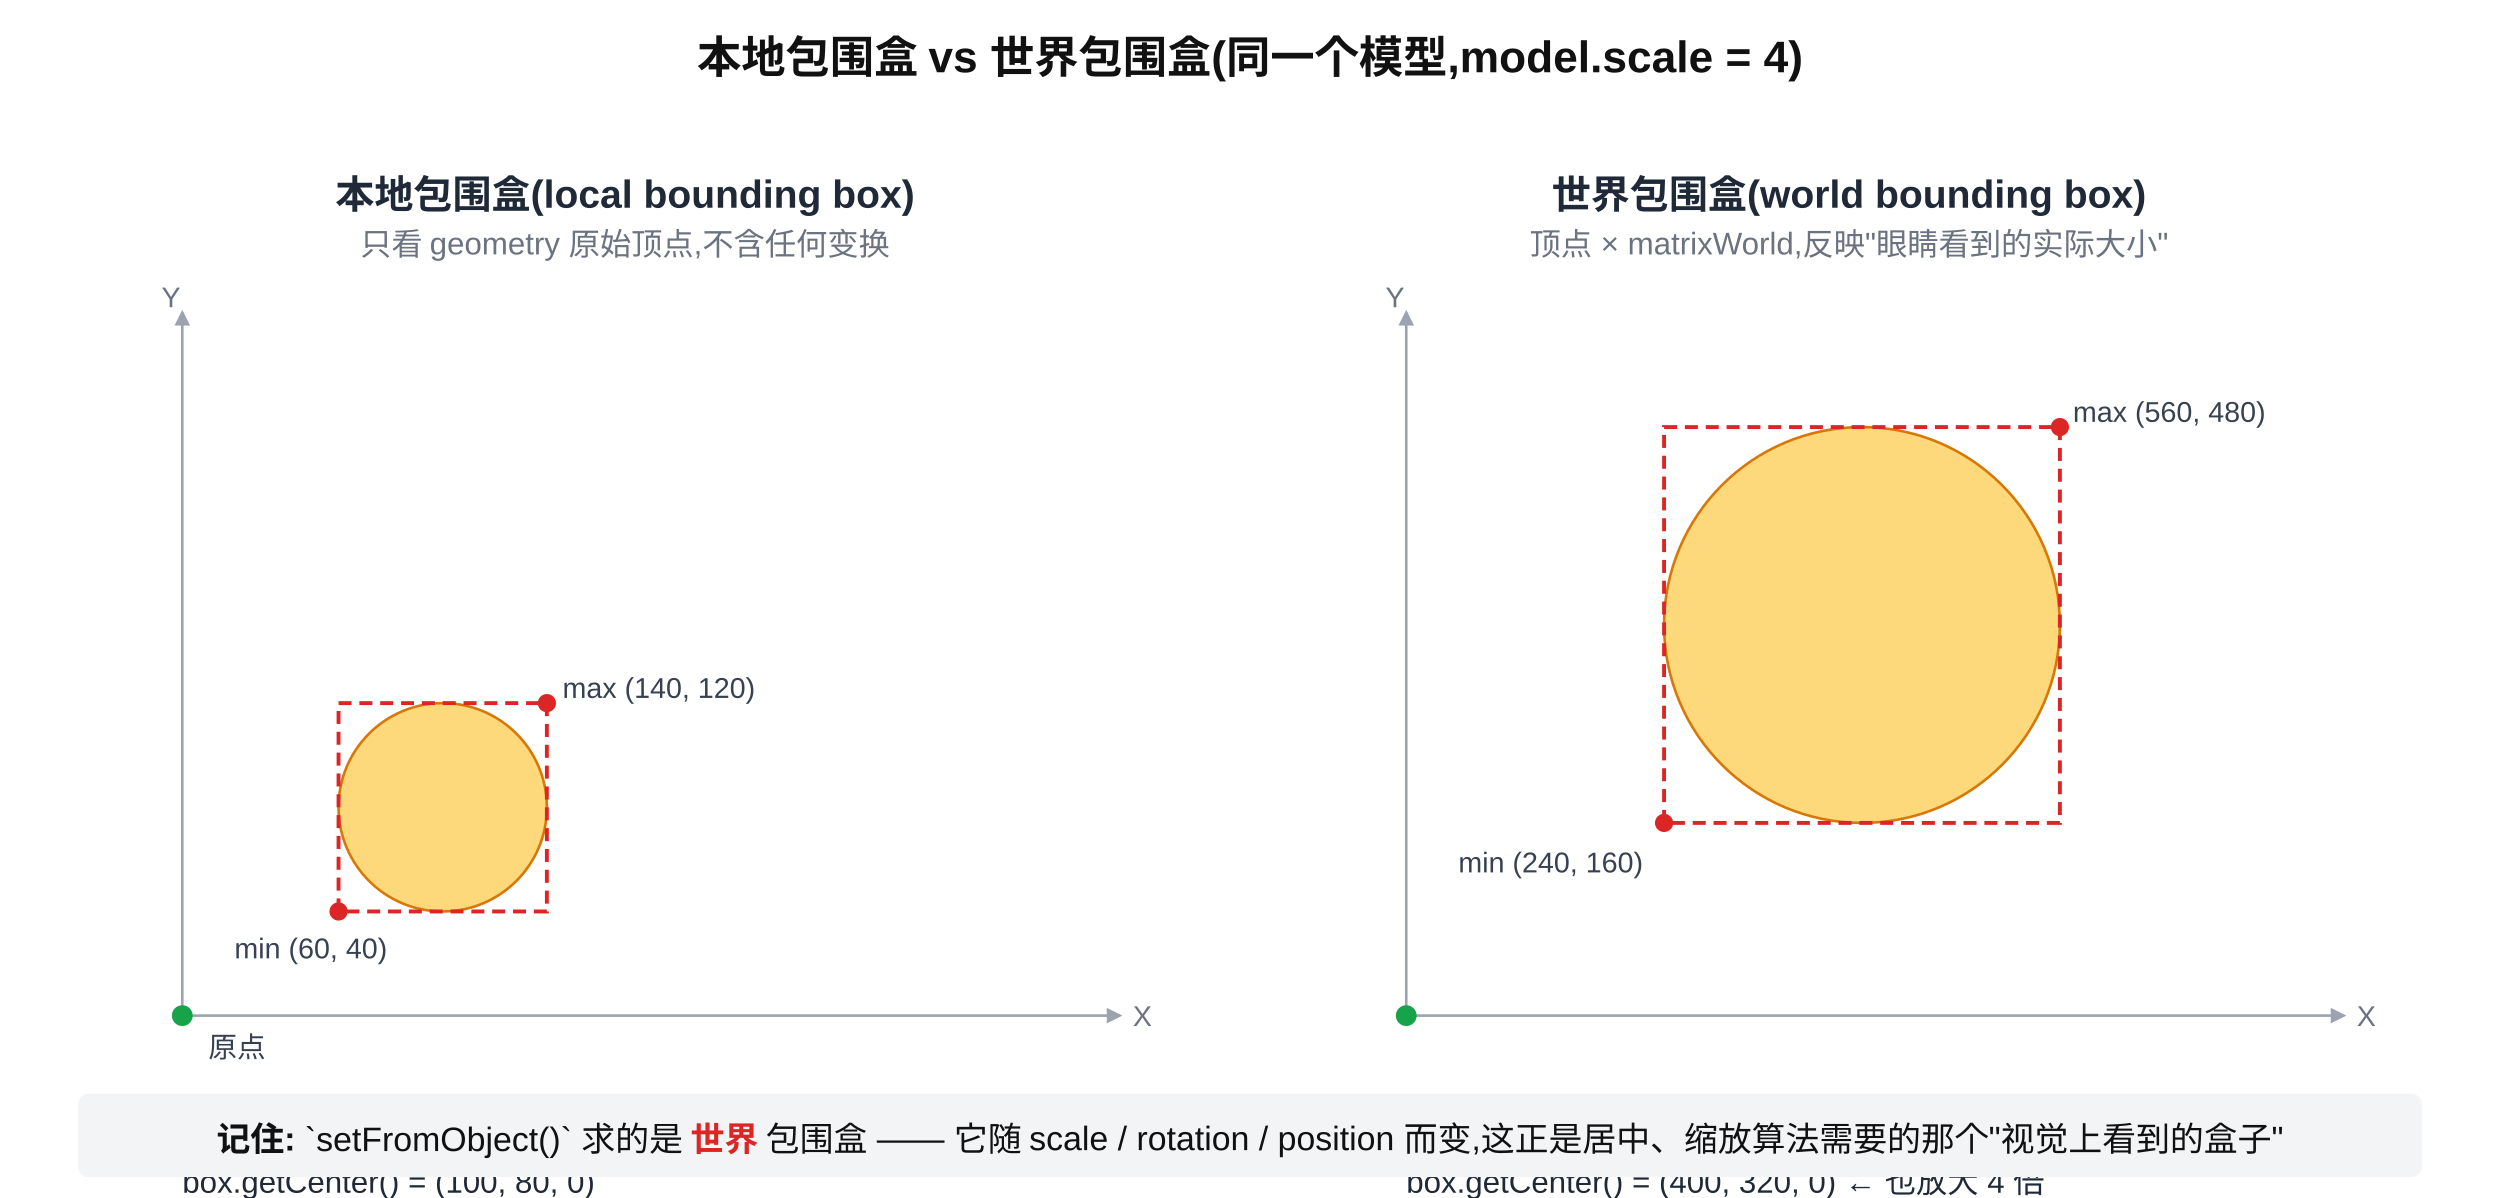
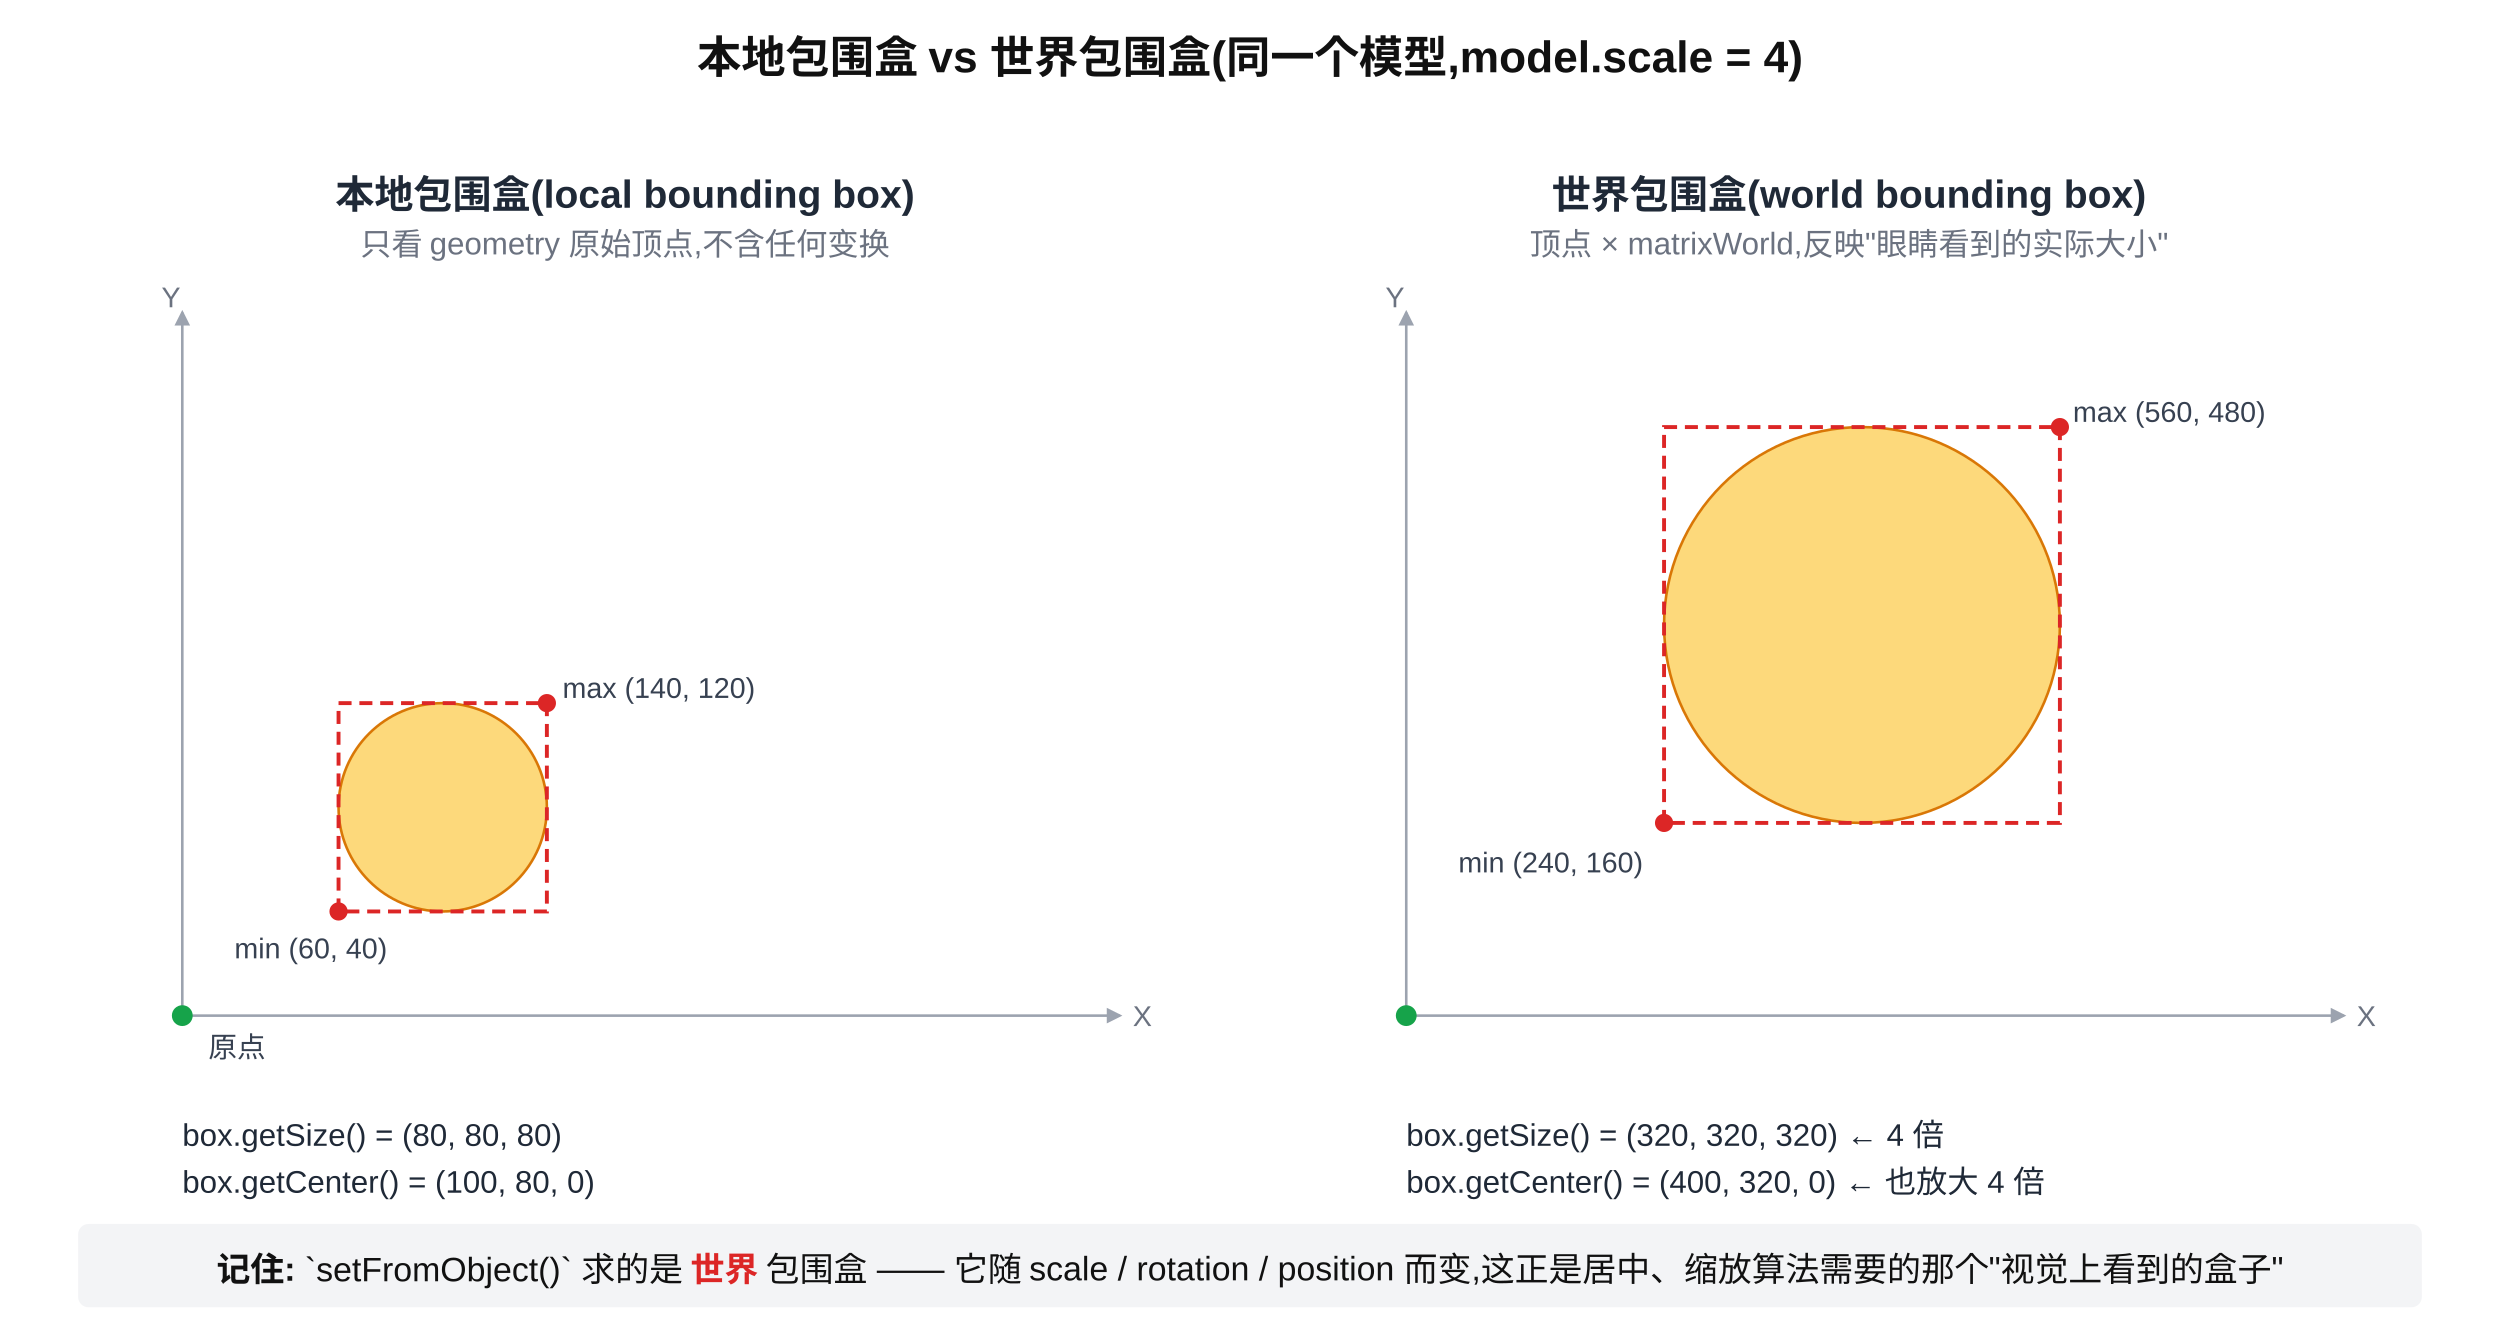
- <svg xmlns="http://www.w3.org/2000/svg" viewBox="0 0 960 460" font-family="-apple-system, 'PingFang SC', 'Helvetica Neue', Arial, sans-serif">
+ <svg xmlns="http://www.w3.org/2000/svg" viewBox="0 0 960 510" font-family="-apple-system, 'PingFang SC', 'Helvetica Neue', Arial, sans-serif">
  <style>
    .panel-title { font-size: 15px; font-weight: 600; fill: #1f2937; }
    .sub-title { font-size: 12px; fill: #6b7280; }
    .axis-label { font-size: 11px; fill: #6b7280; }
    .coord-label { font-size: 11px; fill: #374151; }
    .explanation { font-size: 12px; fill: #1f2937; }
    .axis-line { stroke: #9ca3af; stroke-width: 1; }
    .bbox { fill: none; stroke: #dc2626; stroke-width: 1.5; stroke-dasharray: 5 3; }
    .model { fill: #fbbf24; fill-opacity: 0.6; stroke: #d97706; stroke-width: 1; }
    .corner { fill: #dc2626; }
    .origin { fill: #16a34a; }
  </style>
  <defs>
    <marker id="axarr" markerWidth="6" markerHeight="6" refX="5" refY="3" orient="auto">
      <polygon points="0 0, 6 3, 0 6" fill="#9ca3af" />
    </marker>
  </defs>
  <text x="480" y="28" text-anchor="middle" font-size="17" font-weight="700" fill="#111">
    本地包围盒 vs 世界包围盒(同一个模型,model.scale = 4)
  </text>
  <g transform="translate(30, 60)">
    <text x="210" y="20" text-anchor="middle" class="panel-title">本地包围盒(local bounding box)</text>
    <text x="210" y="38" text-anchor="middle" class="sub-title">只看 geometry 原始顶点,不含任何变换</text>
    <line x1="40" y1="330" x2="400" y2="330" class="axis-line" marker-end="url(#axarr)" />
    <line x1="40" y1="330" x2="40" y2="60" class="axis-line" marker-end="url(#axarr)" />
    <text x="405" y="334" class="axis-label">X</text>
    <text x="32" y="58" class="axis-label">Y</text>
    <circle cx="40" cy="330" r="4" class="origin" />
    <text x="50" y="346" class="coord-label">原点</text>
    <circle cx="140" cy="250" r="40" class="model" />
    <rect x="100" y="210" width="80" height="80" class="bbox" />
    <circle cx="100" cy="290" r="3.5" class="corner" />
    <text x="60" y="308" class="coord-label" fill="#991b1b">min (60, 40)</text>
    <circle cx="180" cy="210" r="3.5" class="corner" />
    <text x="186" y="208" class="coord-label" fill="#991b1b">max (140, 120)</text>
    <text x="40" y="380" class="explanation">box.getSize()   = (80, 80, 80)</text>
    <text x="40" y="398" class="explanation">box.getCenter() = (100, 80, 0)</text>
  </g>
  <g transform="translate(500, 60)">
    <text x="210" y="20" text-anchor="middle" class="panel-title">世界包围盒(world bounding box)</text>
    <text x="210" y="38" text-anchor="middle" class="sub-title">顶点 × matrixWorld,反映"眼睛看到的实际大小"</text>
    <line x1="40" y1="330" x2="400" y2="330" class="axis-line" marker-end="url(#axarr)" />
    <line x1="40" y1="330" x2="40" y2="60" class="axis-line" marker-end="url(#axarr)" />
    <text x="405" y="334" class="axis-label">X</text>
    <text x="32" y="58" class="axis-label">Y</text>
    <circle cx="40" cy="330" r="4" class="origin" />
    <circle cx="215" cy="180" r="76" class="model" />
    <rect x="139" y="104" width="152" height="152" class="bbox" />
    <circle cx="139" cy="256" r="3.5" class="corner" />
    <text x="60" y="275" class="coord-label" fill="#991b1b">min (240, 160)</text>
    <circle cx="291" cy="104" r="3.5" class="corner" />
    <text x="296" y="102" class="coord-label" fill="#991b1b">max (560, 480)</text>
    <text x="40" y="380" class="explanation">box.getSize()   = (320, 320, 320)   ← 4 倍</text>
    <text x="40" y="398" class="explanation">box.getCenter() = (400, 320, 0)     ← 也放大 4 倍</text>
  </g>
-   <g transform="translate(0, 420)">
+   <g transform="translate(0, 470)">
    <rect x="30" y="0" width="900" height="32" fill="#f3f4f6" rx="4" />
    <text x="480" y="22" text-anchor="middle" font-size="13" fill="#111">
      <tspan font-weight="700">记住:</tspan>
      `setFromObject()` 求的是 <tspan font-weight="700" fill="#dc2626">世界</tspan> 包围盒 —— 它随 scale / rotation / position 而变,这正是居中、缩放算法需要的那个"视觉上看到的盒子"
    </text>
  </g>
</svg>
